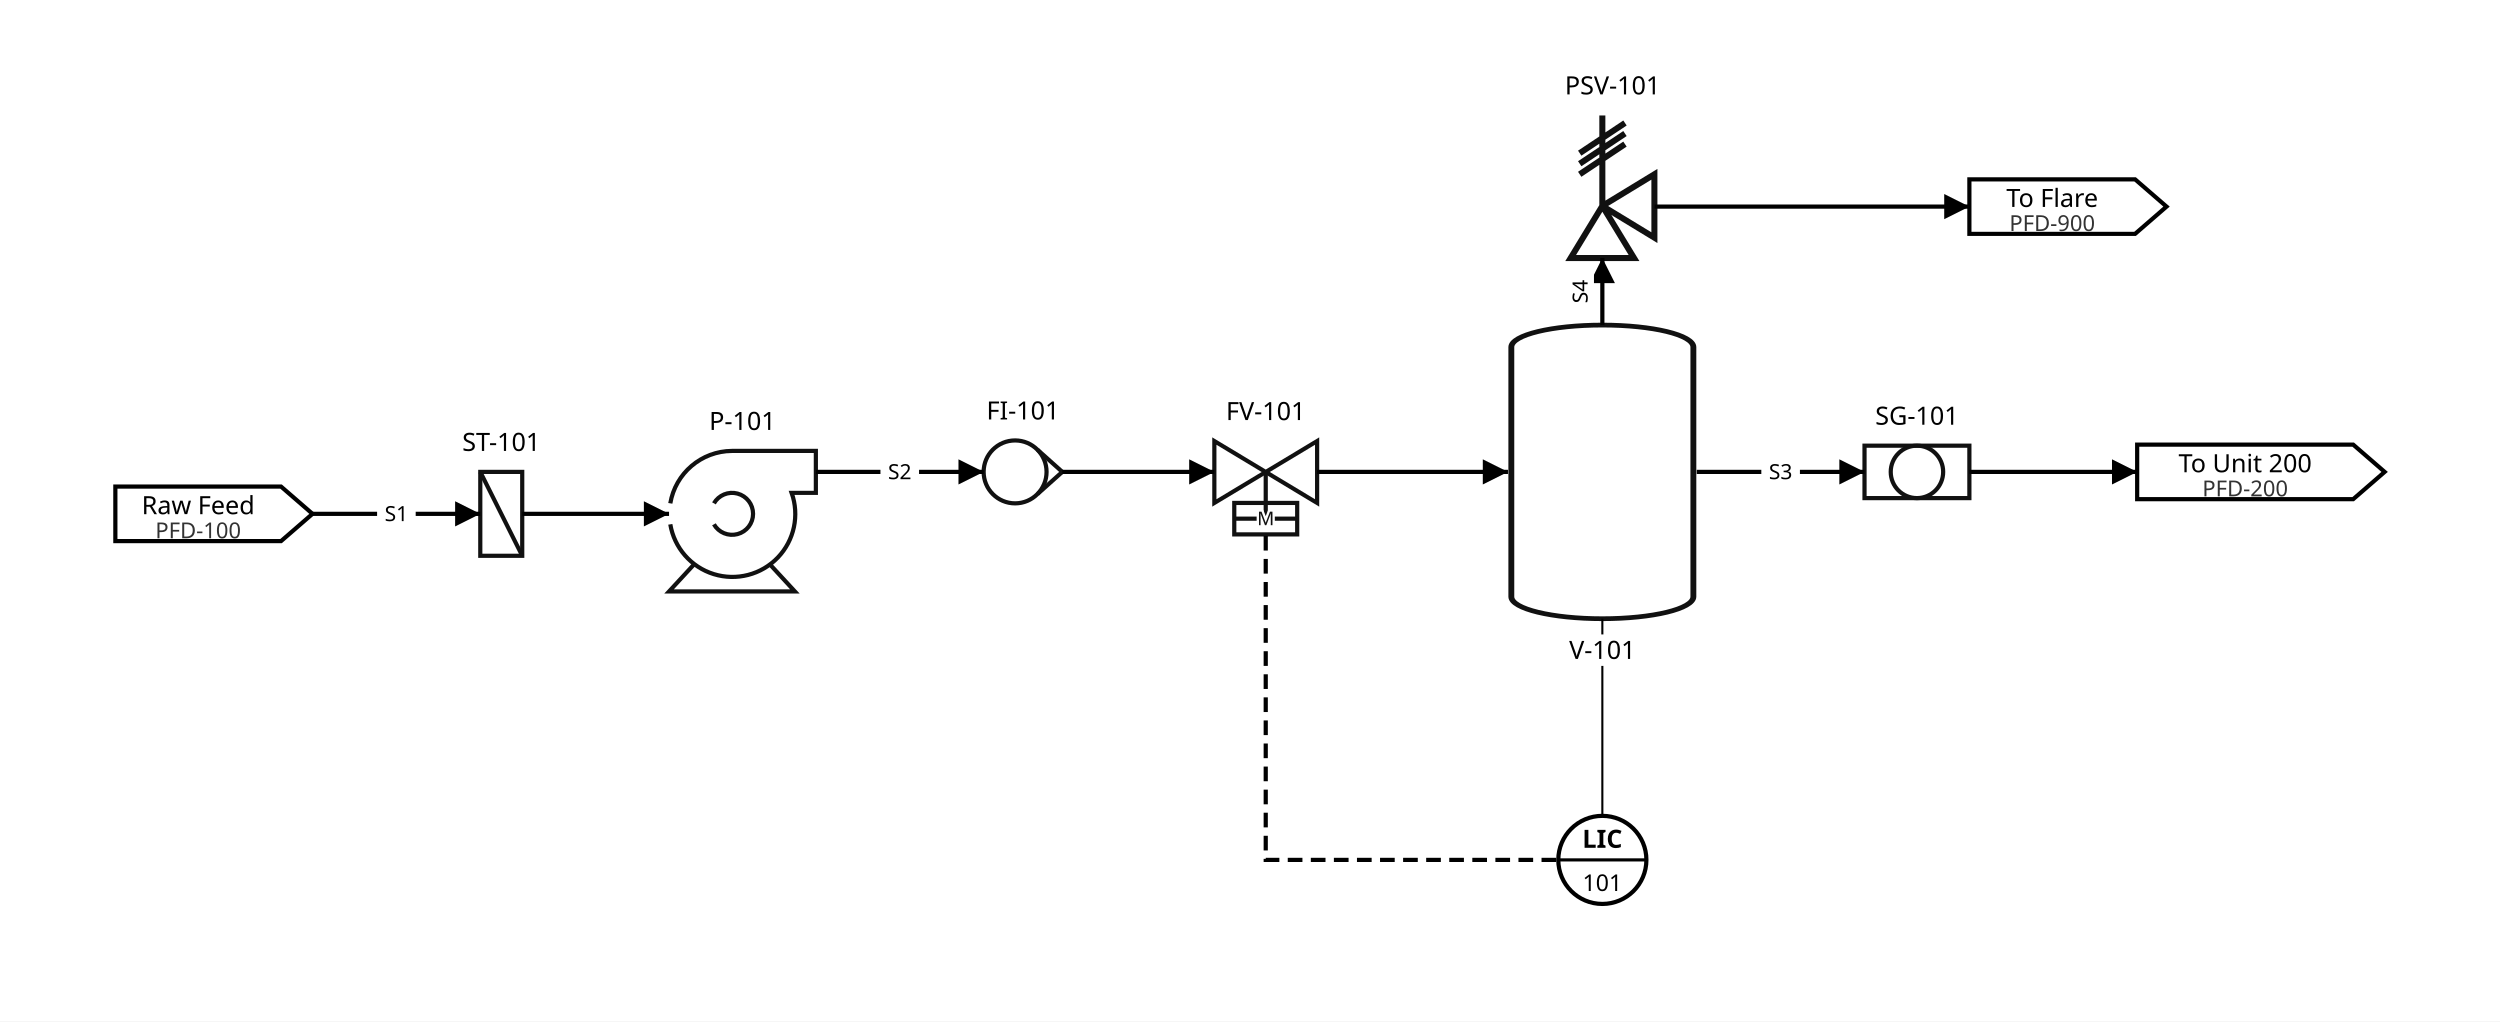
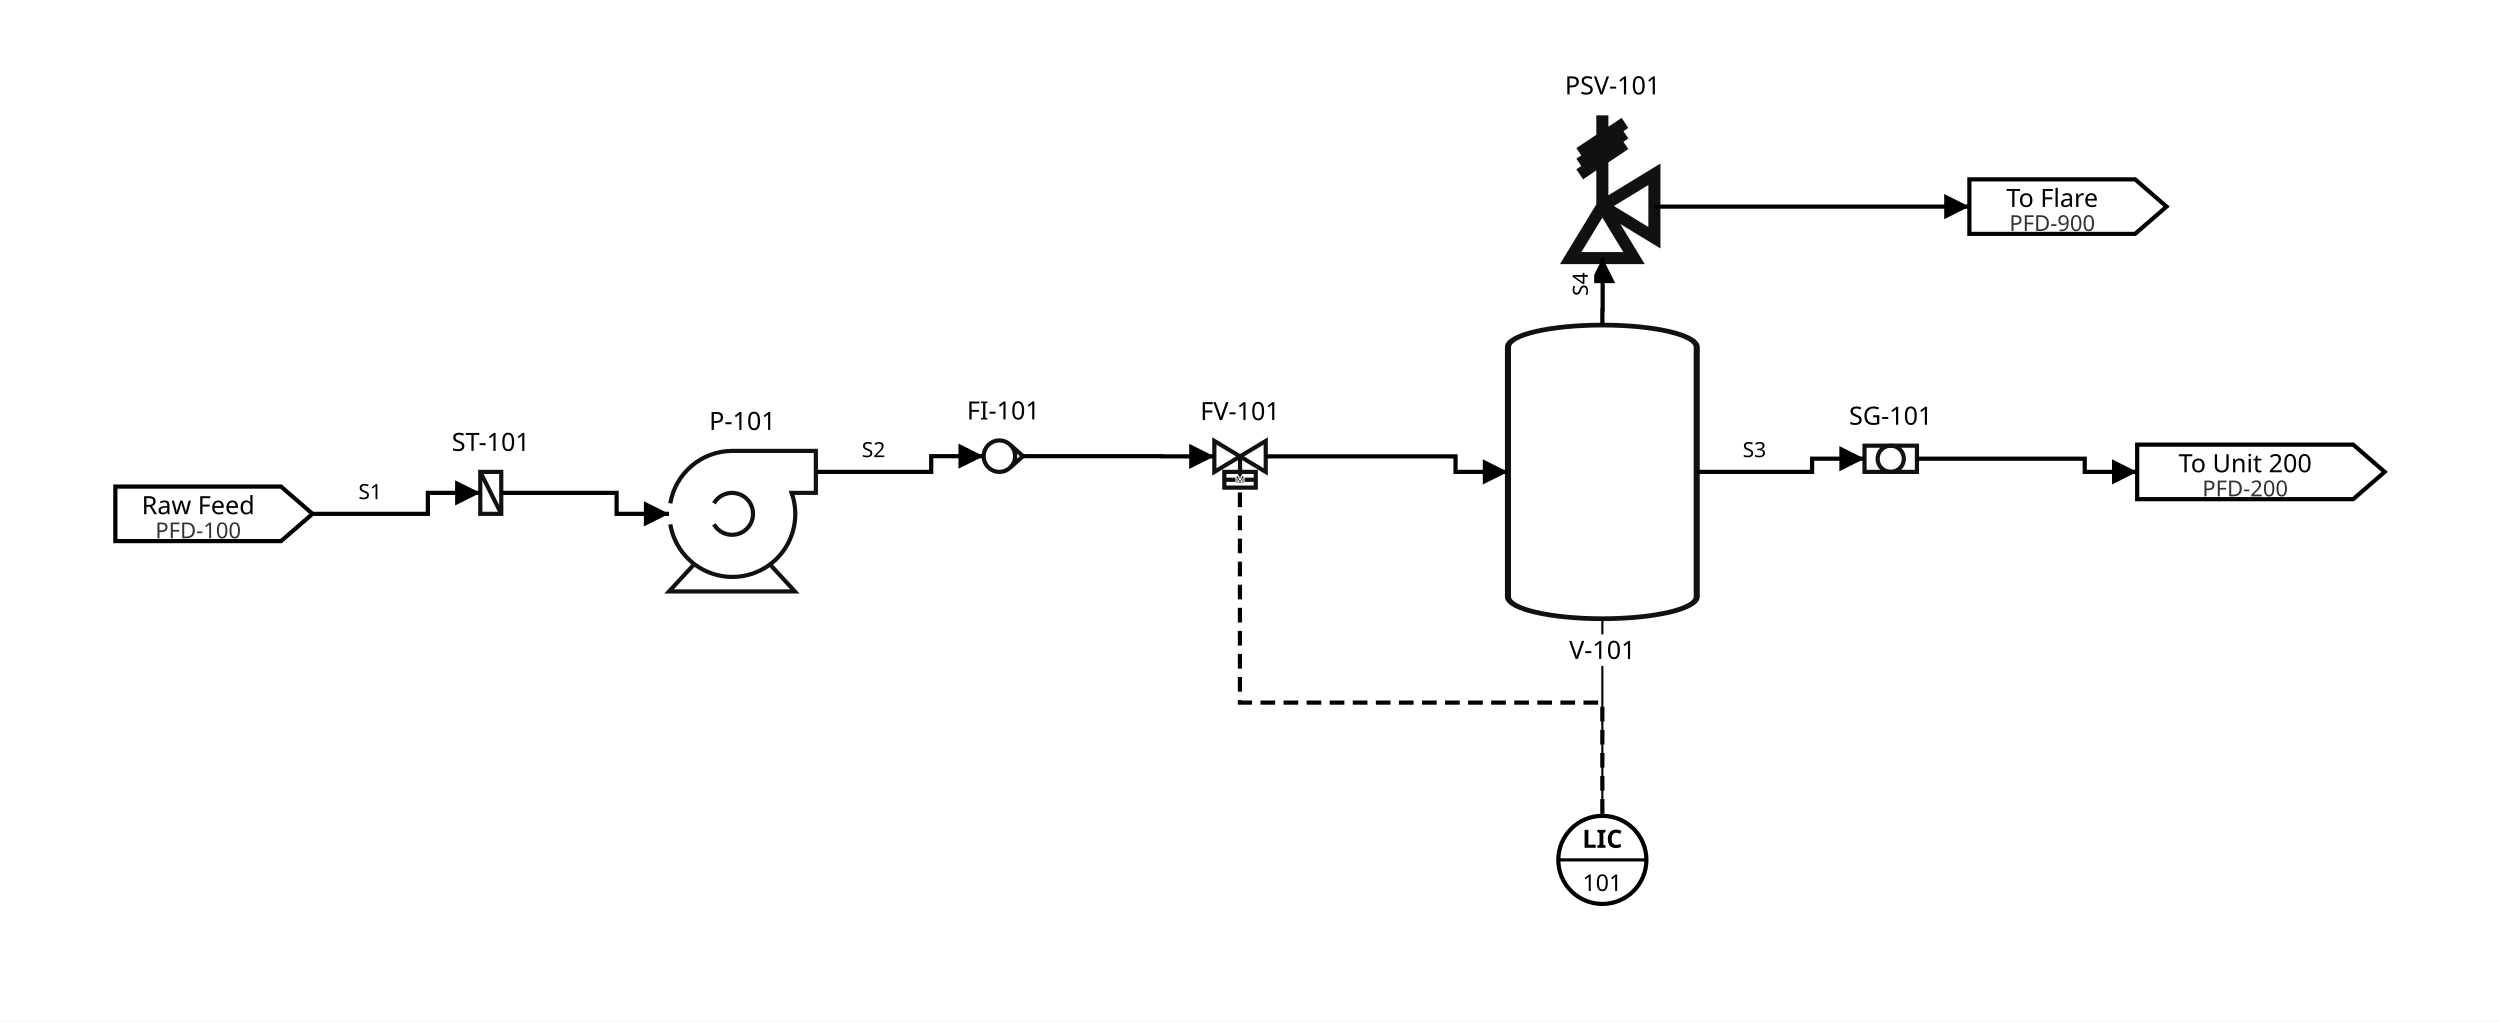
<svg xmlns="http://www.w3.org/2000/svg" width="1192" height="487" viewBox="-39.0 55.0 1192.0 487.0">
  <rect x="-39.0" y="55.0" width="1192.0" height="487.0" fill="white" />
  <defs>
    <marker id="arrow_black" viewBox="0 0 10 10" refX="10" refY="5" markerWidth="12" markerHeight="12" markerUnits="userSpaceOnUse" orient="auto-start-reverse">
      <path d="M 0 0 L 10 5 L 0 10 z" fill="black" />
    </marker>
-     <symbol id="sym_fitting_rotameter" viewBox="0 0 37.5 30.0" overflow="visible">
-       <g transform="scale(0.5)">
-         <path d="M 51.5 9.0 L 75.0 30.0 L 51.5 51.0" fill="none" stroke="#111" stroke-width="4.0" />
-         <ellipse cx="30.0" cy="30.0" rx="30.0" ry="30.0" fill="none" stroke="#111" stroke-width="4.0" />
+     <symbol id="sym_fitting_rotameter" viewBox="0 0 18.8 15.0" overflow="visible">
+       <g transform="scale(0.25)">
+         <path d="M 51.5 9.0 L 75.0 30.0 L 51.5 51.0" fill="none" stroke="#111" stroke-width="8.0" />
+         <ellipse cx="30.0" cy="30.0" rx="30.0" ry="30.0" fill="none" stroke="#111" stroke-width="8.0" />
      </g>
    </symbol>
-     <symbol id="sym_fitting_sight_glass" viewBox="0 0 50.0 25.0" overflow="visible">
-       <g transform="scale(0.5)">
-         <rect x="0.0" y="0.0" width="100.0" height="50.0" fill="none" stroke="#111" stroke-width="4.0" />
-         <ellipse cx="50.0" cy="25.0" rx="25.0" ry="25.0" fill="none" stroke="#111" stroke-width="4.0" />
+     <symbol id="sym_fitting_sight_glass" viewBox="0 0 25.0 12.5" overflow="visible">
+       <g transform="scale(0.25)">
+         <rect x="0.0" y="0.0" width="100.0" height="50.0" fill="none" stroke="#111" stroke-width="8.0" />
+         <ellipse cx="50.0" cy="25.0" rx="25.0" ry="25.0" fill="none" stroke="#111" stroke-width="8.0" />
      </g>
    </symbol>
-     <symbol id="sym_fitting_strainer" viewBox="0 0 20.0 40.0" overflow="visible">
-       <g transform="scale(0.5)">
-         <rect x="0.0" y="0.0" width="40.0" height="80.0" fill="none" stroke="#111" stroke-width="4.0" />
-         <path d="M 0.0 0.0 L 40.0 80.0" fill="none" stroke="#111" stroke-width="4.0" />
+     <symbol id="sym_fitting_strainer" viewBox="0 0 10.0 20.0" overflow="visible">
+       <g transform="scale(0.25)">
+         <rect x="0.0" y="0.0" width="40.0" height="80.0" fill="none" stroke="#111" stroke-width="8.0" />
+         <path d="M 0.0 0.0 L 40.0 80.0" fill="none" stroke="#111" stroke-width="8.0" />
      </g>
    </symbol>
    <symbol id="sym_instrument_panel" viewBox="0 0 44.0 44.0" overflow="visible">
      <circle cx="22" cy="22" r="21" fill="white" stroke="black" stroke-width="2" />
      <line x1="1" y1="22" x2="43" y2="22" stroke="black" stroke-width="1.5" />
    </symbol>
    <symbol id="sym_pump" viewBox="0 0 70.0 67.0" overflow="visible">
      <path d="M 12.0 54.0 L 0.0 67.0 L 60.0 67.0 L 48.0 54.0" fill="none" stroke="#111" stroke-width="2.0" />
      <path d="M 0.6 25.0 A 30.0 30.0 0.0 0 1 30.0 0.0 L 70.0 0.0 L 70.0 20.0 L 58.45 20.0 A 30.0 30.0 0.0 0 1 51.859 50.83 A 30.0 30.0 0.0 0 1 21.341 58.742 A 30.0 30.0 0.0 0 1 0.6 35.0" fill="none" stroke="#111" stroke-width="2.0" />
      <path d="M 21.4 25.0 A 10.0 10.0 0.0 1 1 21.4 35.0" fill="none" stroke="#111" stroke-width="2.0" />
    </symbol>
-     <symbol id="sym_valve_motor_ty" viewBox="0 0 49.0 44.5" overflow="visible">
-       <g transform="scale(0.5)">
-         <path d="M 0.0 89.0 L 0.0 30.0 L 98.0 89.0 L 98.0 30.0 Z" fill="none" stroke="#111" stroke-width="4.0" />
-         <rect x="19.0" y="0.0" width="60.0" height="30.0" fill="none" stroke="#111" stroke-width="4.0" />
-         <path d="M 49.0 15.0 L 49.0 59.0 M 19.0 15.0 L 79.0 15.0" fill="none" stroke="#111" stroke-width="4.0" />
+     <symbol id="sym_valve_motor_ty" viewBox="0 0 24.5 22.2" overflow="visible">
+       <g transform="scale(0.25)">
+         <path d="M 0.0 89.0 L 0.0 30.0 L 98.0 89.0 L 98.0 30.0 Z" fill="none" stroke="#111" stroke-width="8.0" />
+         <rect x="19.0" y="0.0" width="60.0" height="30.0" fill="none" stroke="#111" stroke-width="8.0" />
+         <path d="M 49.0 15.0 L 49.0 59.0 M 19.0 15.0 L 79.0 15.0" fill="none" stroke="#111" stroke-width="8.0" />
        <g transform="translate(0, 30.2) scale(1, -1)">
          <text x="49.0" y="21.4" font-family="sans-serif" font-size="18.0" text-anchor="middle" fill="white" stroke="white" stroke-width="4.5" stroke-linejoin="round">M</text>
        </g>
        <g transform="translate(0, 30.2) scale(1, -1)">
          <text x="49.0" y="21.4" font-family="sans-serif" font-size="18.0" text-anchor="middle" fill="#111">M</text>
        </g>
      </g>
    </symbol>
-     <symbol id="sym_valve_psv" viewBox="0 0 27.8 47.2" overflow="visible">
-       <g transform="scale(0.5)">
-         <path d="M 0.0 94.5 L 21.0 60.0 L 55.5 39.0 L 55.5 81.0 L 21.0 60.0 L 42.0 94.5 Z M 21.0 61.0 L 21.0 0.0 M 6.0 39.0 L 36.0 19.0 M 6.0 32.0 L 36.0 12.0 M 6.0 25.0 L 36.0 5.0" fill="none" stroke="#111" stroke-width="4.0" />
+     <symbol id="sym_valve_psv" viewBox="0 0 13.9 23.6" preserveAspectRatio="none" overflow="visible">
+       <g transform="scale(0.25)">
+         <path d="M 0.0 94.5 L 21.0 60.0 L 55.5 39.0 L 55.5 81.0 L 21.0 60.0 L 42.0 94.5 Z M 21.0 61.0 L 21.0 0.0 M 6.0 39.0 L 36.0 19.0 M 6.0 32.0 L 36.0 12.0 M 6.0 25.0 L 36.0 5.0" fill="none" stroke="#111" stroke-width="8.0" />
      </g>
    </symbol>
-     <symbol id="sym_vessel" viewBox="0 0 62.0 100.0" overflow="visible">
+     <symbol id="sym_vessel" viewBox="0 0 62.0 100.0" preserveAspectRatio="none" overflow="visible">
      <g transform="scale(0.62, 0.5)">
        <path d="M 0.0 15.0 A 50.0 15.0 0.0 0 1 50.0 0.0 A 50.0 15.0 0.0 0 1 100.0 15.0 L 100.0 185.0 A 50.0 15.0 0.0 0 1 50.0 200.0 A 50.0 15.0 0.0 0 1 0.0 185.0 Z" fill="none" stroke="#111" stroke-width="3.226" />
      </g>
    </symbol>
  </defs>
  <g id="units">
    <polygon points="16.0,287 95,287 110,300 95,313 16.0,313" fill="transparent" stroke="black" stroke-width="2" />
    <text x="55.5" y="296" font-family="sans-serif" font-size="12" text-anchor="middle" dominant-baseline="middle">Raw Feed</text>
    <text x="55.5" y="308" font-family="sans-serif" font-size="10.5" text-anchor="middle" dominant-baseline="middle" fill="#333">PFD-100</text>
-     <use href="#sym_fitting_strainer" x="190" y="280" width="20.0" height="40.0" />
+     <use href="#sym_fitting_strainer" x="190" y="280" width="10.0" height="20.0" />
    <use href="#sym_pump" x="280" y="270" width="70.0" height="67.0" />
-     <use href="#sym_fitting_rotameter" x="430" y="265" width="37.5" height="30.0" />
-     <use href="#sym_valve_motor_ty" x="540" y="265.3" width="49.0" height="44.5" transform="translate(0, 575.1) scale(1, -1)" />
+     <use href="#sym_fitting_rotameter" x="430" y="265" width="18.8" height="15.0" />
+     <use href="#sym_valve_motor_ty" x="540" y="265.3" width="24.5" height="22.2" transform="translate(0, 552.8) scale(1, -1)" />
    <use href="#sym_vessel" x="680" y="210" width="90" height="140" />
    <use href="#sym_valve_psv" x="709.89" y="110" width="40" height="68" />
    <polygon points="900,140.508 979.0,140.508 994.0,153.508 979.0,166.508 900,166.508" fill="transparent" stroke="black" stroke-width="2" />
    <text x="939.5" y="149.508" font-family="sans-serif" font-size="12" text-anchor="middle" dominant-baseline="middle">To Flare</text>
    <text x="939.5" y="161.508" font-family="sans-serif" font-size="10.5" text-anchor="middle" dominant-baseline="middle" fill="#333">PFD-900</text>
-     <use href="#sym_fitting_sight_glass" x="850" y="267.5" width="50.0" height="25.0" />
+     <use href="#sym_fitting_sight_glass" x="850" y="267.5" width="25.0" height="12.5" />
    <polygon points="980,267 1083.0,267 1098.0,280 1083.0,293 980,293" fill="transparent" stroke="black" stroke-width="2" />
    <text x="1031.5" y="276" font-family="sans-serif" font-size="12" text-anchor="middle" dominant-baseline="middle">To Unit 200</text>
    <text x="1031.5" y="288" font-family="sans-serif" font-size="10.5" text-anchor="middle" dominant-baseline="middle" fill="#333">PFD-200</text>
  </g>
  <g id="streams">
-     <path d="M 110.0,300.0 L 190.0,300.0" fill="none" stroke="black" stroke-width="2" marker-end="url(#arrow_black)" />
-     <path d="M 210.0,300.0 L 280.0,300.0" fill="none" stroke="black" stroke-width="2" marker-end="url(#arrow_black)" />
-     <path d="M 350.0,280.0 L 430.0,280.0" fill="none" stroke="black" stroke-width="2" marker-end="url(#arrow_black)" />
-     <path d="M 467.5,280.0 L 540.0,280.0" fill="none" stroke="black" stroke-width="2" marker-end="url(#arrow_black)" />
-     <path d="M 589.0,280.0 L 680.0,280.0" fill="none" stroke="black" stroke-width="2" marker-end="url(#arrow_black)" />
-     <path d="M 770.0,280.0 L 850.0,280.0" fill="none" stroke="black" stroke-width="2" marker-end="url(#arrow_black)" />
-     <path d="M 900.0,280.0 L 980,280.0" fill="none" stroke="black" stroke-width="2" marker-end="url(#arrow_black)" />
-     <path d="M 725.0,210.0 L 725.0,178.0" fill="none" stroke="black" stroke-width="2" marker-end="url(#arrow_black)" />
+     <path d="M 110.0,300.0 L 165.0,300.0 L 165.0,290.0 L 190.0,290.0" fill="none" stroke="black" stroke-width="2" marker-end="url(#arrow_black)" />
+     <path d="M 200.0,290.0 L 255.0,290.0 L 255.0,300.0 L 280.0,300.0" fill="none" stroke="black" stroke-width="2" marker-end="url(#arrow_black)" />
+     <path d="M 350.0,280.0 L 405.0,280.0 L 405.0,272.5 L 430.0,272.5" fill="none" stroke="black" stroke-width="2" marker-end="url(#arrow_black)" />
+     <path d="M 448.8,272.5 L 515.0,272.5 L 515.0,272.6 L 540.0,272.6" fill="none" stroke="black" stroke-width="2" marker-end="url(#arrow_black)" />
+     <path d="M 564.5,272.6 L 655.0,272.6 L 655.0,280.0 L 680.0,280.0" fill="none" stroke="black" stroke-width="2" marker-end="url(#arrow_black)" />
+     <path d="M 770.0,280.0 L 825.0,280.0 L 825.0,273.7 L 850.0,273.7" fill="none" stroke="black" stroke-width="2" marker-end="url(#arrow_black)" />
+     <path d="M 875.0,273.7 L 955.0,273.7 L 955.0,280.0 L 980,280.0" fill="none" stroke="black" stroke-width="2" marker-end="url(#arrow_black)" />
+     <path d="M 725.0,210.0 L 725.0,203.0 L 725.144,203.0 L 725.144,178.0" fill="none" stroke="black" stroke-width="2" marker-end="url(#arrow_black)" />
    <path d="M 749.892,153.508 L 900,153.508" fill="none" stroke="black" stroke-width="2" marker-end="url(#arrow_black)" />
-     <path d="M 703.0,465.0 L 564.5,465.0 L 564.5,309.8" fill="none" stroke="black" stroke-width="2" stroke-dasharray="7,4" />
-     <rect x="140.8" y="293.5" width="18.4" height="13.0" fill="white" />
-     <text x="150.0" y="300.0" font-family="sans-serif" font-size="10" text-anchor="middle" dominant-baseline="middle" fill="black">S1</text>
-     <rect x="380.8" y="273.5" width="18.4" height="13.0" fill="white" />
-     <text x="390.0" y="280.0" font-family="sans-serif" font-size="10" text-anchor="middle" dominant-baseline="middle" fill="black">S2</text>
-     <rect x="800.8" y="273.5" width="18.4" height="13.0" fill="white" />
-     <text x="810.0" y="280.0" font-family="sans-serif" font-size="10" text-anchor="middle" dominant-baseline="middle" fill="black">S3</text>
-     <rect x="708.0" y="184.8" width="13.0" height="18.4" fill="white" />
-     <text x="714.5" y="194.0" font-family="sans-serif" font-size="10" text-anchor="middle" dominant-baseline="middle" fill="black" transform="rotate(-90, 714.5, 194.0)">S4</text>
+     <path d="M 725.0,443.0 L 725.0,390.0 L 552.2,390.0 L 552.2,287.5" fill="none" stroke="black" stroke-width="2" stroke-dasharray="7,4" />
+     <rect x="128.3" y="283.0" width="18.4" height="13.0" fill="white" />
+     <text x="137.5" y="289.5" font-family="sans-serif" font-size="10" text-anchor="middle" dominant-baseline="middle" fill="black">S1</text>
+     <rect x="368.3" y="263.0" width="18.4" height="13.0" fill="white" />
+     <text x="377.5" y="269.5" font-family="sans-serif" font-size="10" text-anchor="middle" dominant-baseline="middle" fill="black">S2</text>
+     <rect x="788.3" y="263.0" width="18.4" height="13.0" fill="white" />
+     <text x="797.5" y="269.5" font-family="sans-serif" font-size="10" text-anchor="middle" dominant-baseline="middle" fill="black">S3</text>
+     <rect x="708.1" y="181.3" width="13.0" height="18.4" fill="white" />
+     <text x="714.6" y="190.5" font-family="sans-serif" font-size="10" text-anchor="middle" dominant-baseline="middle" fill="black" transform="rotate(-90, 714.6, 190.5)">S4</text>
  </g>
  <g id="instrument_taps">
    <line x1="725" y1="350" x2="725" y2="465" stroke="black" stroke-width="1" />
  </g>
  <g id="instruments">
    <use href="#sym_instrument_panel" x="703" y="443" width="44.0" height="44.0" />
    <text x="725.0" y="455.0" font-family="sans-serif" font-size="12" font-weight="bold" text-anchor="middle" dominant-baseline="middle">LIC</text>
    <text x="725.0" y="476.0" font-family="sans-serif" font-size="11" text-anchor="middle" dominant-baseline="middle">101</text>
  </g>
  <g id="unit_labels">
-     <rect x="176.2" y="258.0" width="47.6" height="15.0" fill="white" />
-     <text x="200.0" y="270" font-family="sans-serif" font-size="12" text-anchor="middle" dominant-baseline="baseline">ST-101</text>
+     <rect x="171.2" y="258.0" width="47.6" height="15.0" fill="white" />
+     <text x="195.0" y="270" font-family="sans-serif" font-size="12" text-anchor="middle" dominant-baseline="baseline">ST-101</text>
    <rect x="294.5" y="248.0" width="41.0" height="15.0" fill="white" />
    <text x="315.0" y="260" font-family="sans-serif" font-size="12" text-anchor="middle" dominant-baseline="baseline">P-101</text>
-     <rect x="424.9" y="243.0" width="47.6" height="15.0" fill="white" />
-     <text x="448.75" y="255" font-family="sans-serif" font-size="12" text-anchor="middle" dominant-baseline="baseline">FI-101</text>
-     <rect x="540.7" y="243.3" width="47.6" height="15.0" fill="white" />
-     <text x="564.5" y="255.3" font-family="sans-serif" font-size="12" text-anchor="middle" dominant-baseline="baseline">FV-101</text>
+     <rect x="415.6" y="243.0" width="47.6" height="15.0" fill="white" />
+     <text x="439.4" y="255" font-family="sans-serif" font-size="12" text-anchor="middle" dominant-baseline="baseline">FI-101</text>
+     <rect x="528.5" y="243.3" width="47.6" height="15.0" fill="white" />
+     <text x="552.25" y="255.3" font-family="sans-serif" font-size="12" text-anchor="middle" dominant-baseline="baseline">FV-101</text>
    <rect x="704.5" y="357.5" width="41.0" height="15.0" fill="white" />
    <text x="725.0" y="365" font-family="sans-serif" font-size="12" text-anchor="middle" dominant-baseline="middle">V-101</text>
    <rect x="702.8" y="88.0" width="54.2" height="15.0" fill="white" />
    <text x="729.892" y="100" font-family="sans-serif" font-size="12" text-anchor="middle" dominant-baseline="baseline">PSV-101</text>
-     <rect x="851.2" y="245.5" width="47.6" height="15.0" fill="white" />
-     <text x="875.0" y="257.5" font-family="sans-serif" font-size="12" text-anchor="middle" dominant-baseline="baseline">SG-101</text>
+     <rect x="838.7" y="245.5" width="47.6" height="15.0" fill="white" />
+     <text x="862.5" y="257.5" font-family="sans-serif" font-size="12" text-anchor="middle" dominant-baseline="baseline">SG-101</text>
  </g>
</svg>
